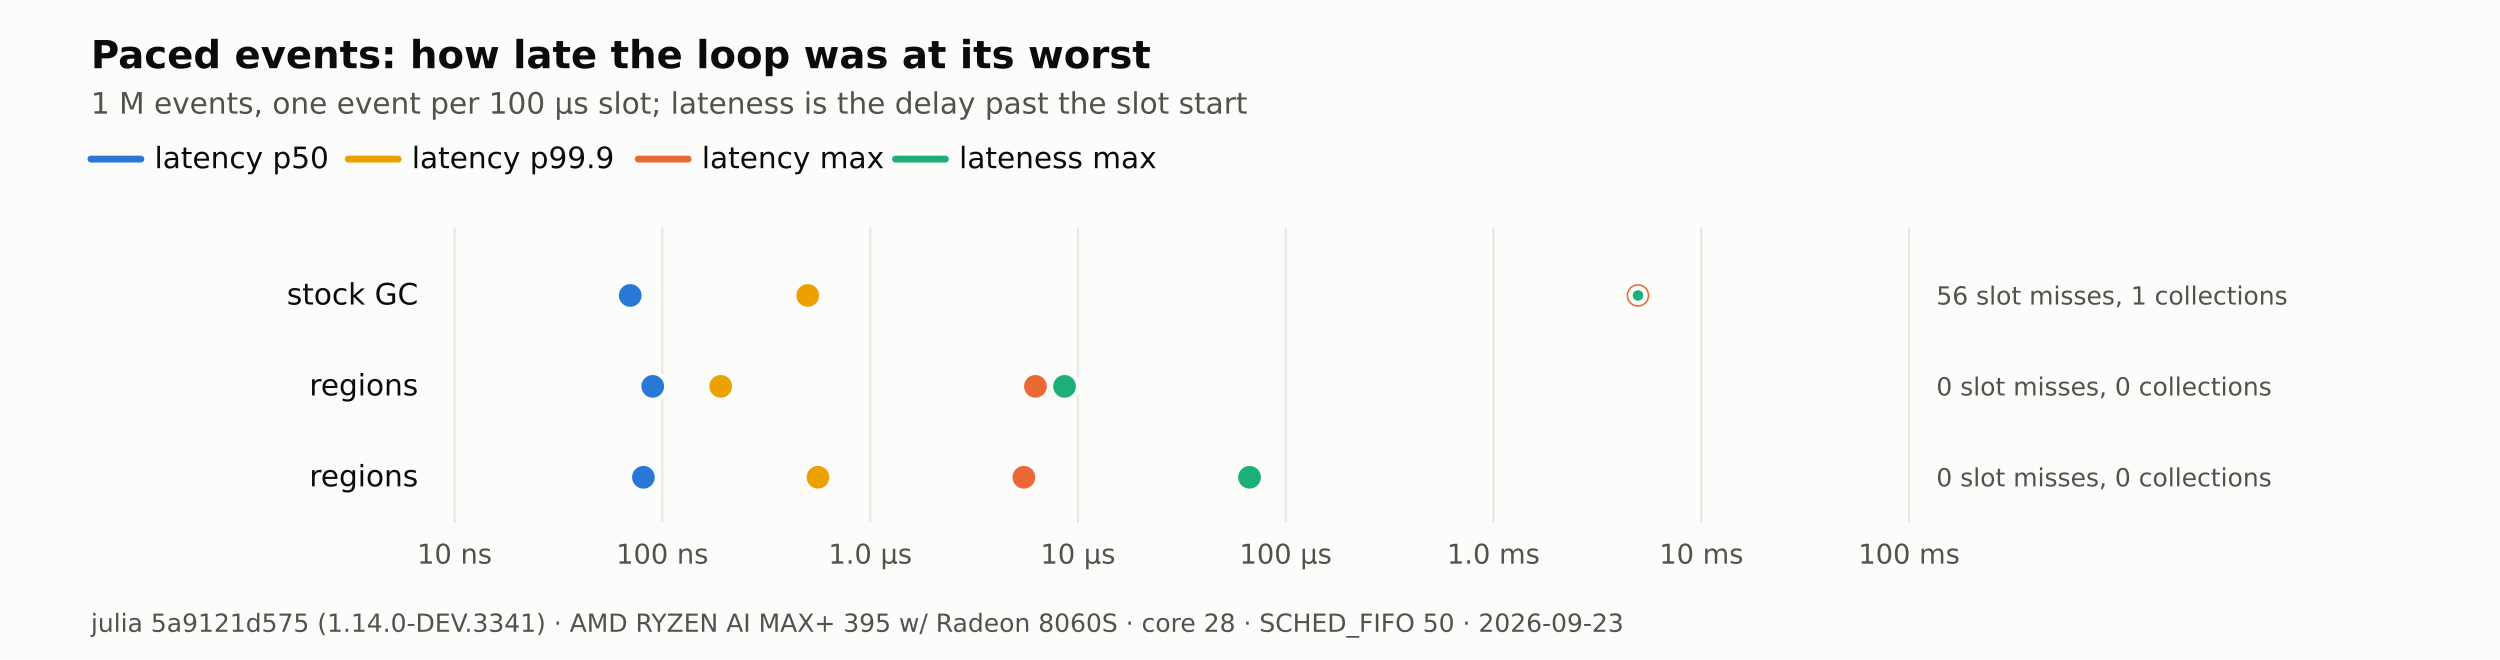
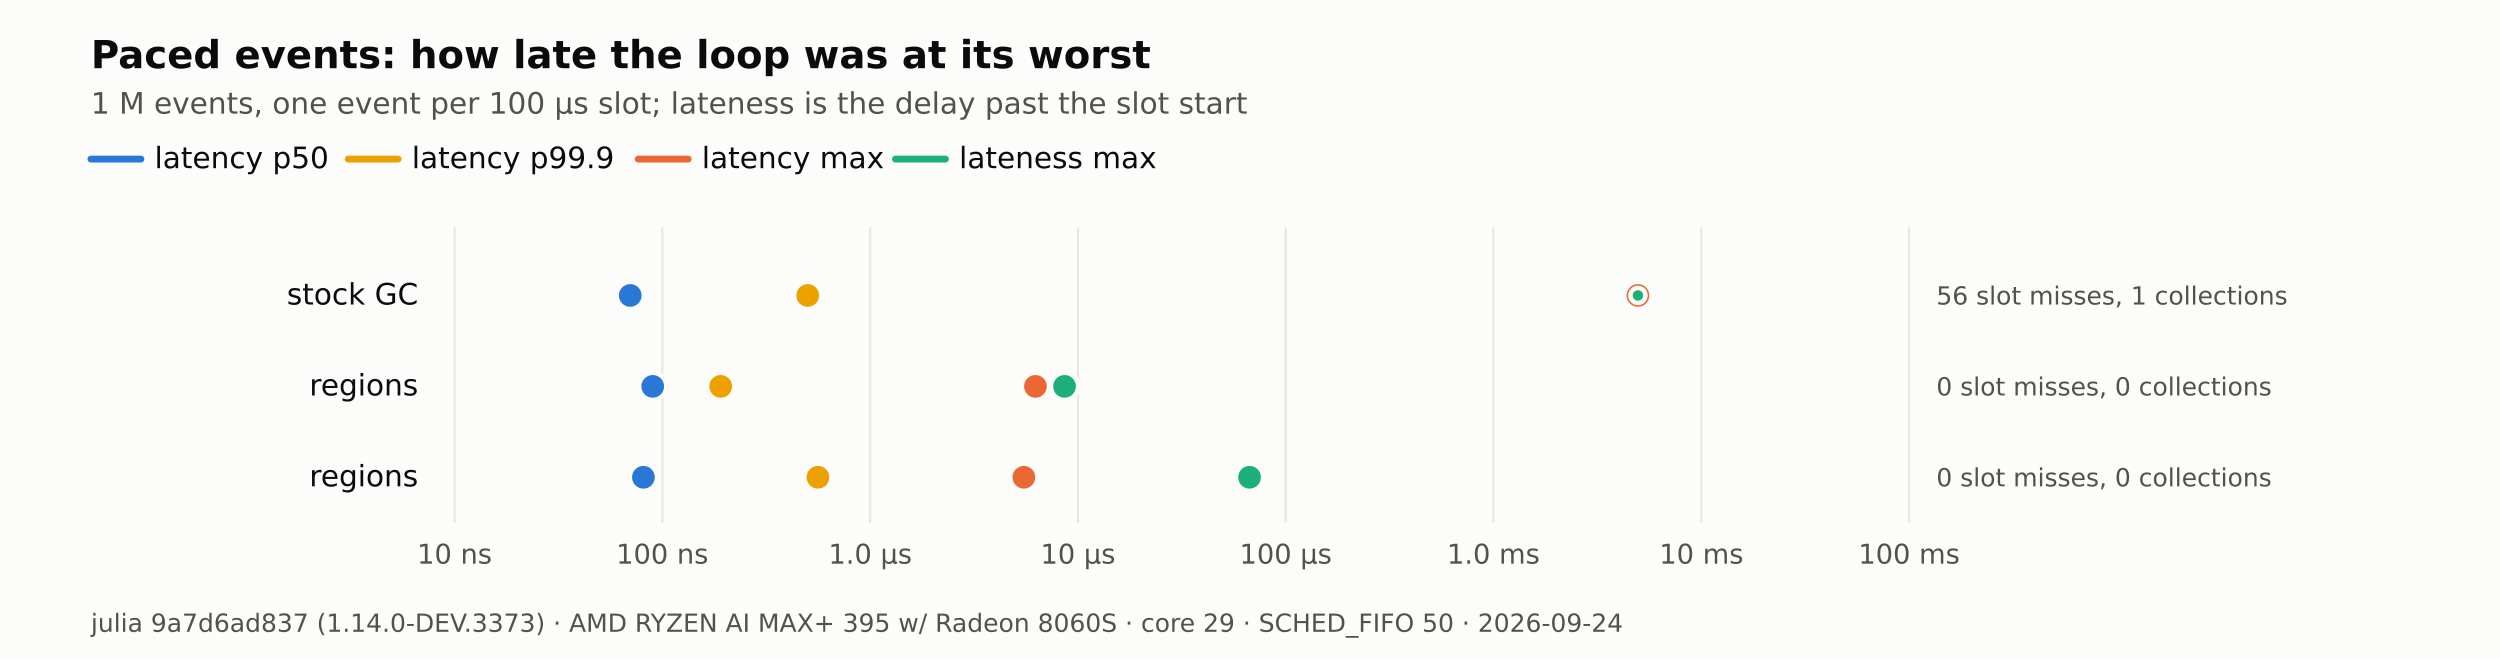
<svg xmlns="http://www.w3.org/2000/svg" viewBox="0 0 1100 290" font-size="13">
  <rect width="1100" height="290" fill="#fcfcfb" />
  <text x="40.0" y="30.0" font-family="DejaVu Sans, sans-serif" font-size="17" fill="#0b0b0b" text-anchor="start" font-weight="bold">Paced events: how late the loop was at its worst</text>
  <text x="40.0" y="50.0" font-family="DejaVu Sans, sans-serif" font-size="13" fill="#52514e" text-anchor="start">1 M events, one event per 100 µs slot; lateness is the delay past the slot start</text>
  <line x1="40" y1="70" x2="62" y2="70" stroke="#2a78d6" stroke-width="3" stroke-linecap="round" />
  <text x="68.0" y="74.0" font-family="DejaVu Sans, sans-serif" font-size="13" fill="#0b0b0b" text-anchor="start">latency p50</text>
  <line x1="153.2" y1="70" x2="175.2" y2="70" stroke="#eda100" stroke-width="3" stroke-linecap="round" />
  <text x="181.2" y="74.0" font-family="DejaVu Sans, sans-serif" font-size="13" fill="#0b0b0b" text-anchor="start">latency p99.9</text>
  <line x1="280.8" y1="70" x2="302.8" y2="70" stroke="#eb6834" stroke-width="3" stroke-linecap="round" />
  <text x="308.8" y="74.0" font-family="DejaVu Sans, sans-serif" font-size="13" fill="#0b0b0b" text-anchor="start">latency max</text>
  <line x1="394.0" y1="70" x2="416.0" y2="70" stroke="#1baf7a" stroke-width="3" stroke-linecap="round" />
  <text x="422.0" y="74.0" font-family="DejaVu Sans, sans-serif" font-size="13" fill="#0b0b0b" text-anchor="start">lateness max</text>
  <line x1="200.0" y1="100" x2="200.0" y2="230" stroke="#e8e7e4" stroke-width="1" />
  <text x="200.0" y="248.0" font-family="DejaVu Sans, sans-serif" font-size="12" fill="#52514e" text-anchor="middle">10 ns</text>
  <line x1="291.4" y1="100" x2="291.4" y2="230" stroke="#e8e7e4" stroke-width="1" />
  <text x="291.4" y="248.0" font-family="DejaVu Sans, sans-serif" font-size="12" fill="#52514e" text-anchor="middle">100 ns</text>
  <line x1="382.9" y1="100" x2="382.9" y2="230" stroke="#e8e7e4" stroke-width="1" />
  <text x="382.9" y="248.0" font-family="DejaVu Sans, sans-serif" font-size="12" fill="#52514e" text-anchor="middle">1.0 µs</text>
  <line x1="474.3" y1="100" x2="474.3" y2="230" stroke="#e8e7e4" stroke-width="1" />
  <text x="474.3" y="248.0" font-family="DejaVu Sans, sans-serif" font-size="12" fill="#52514e" text-anchor="middle">10 µs</text>
  <line x1="565.7" y1="100" x2="565.7" y2="230" stroke="#e8e7e4" stroke-width="1" />
  <text x="565.7" y="248.0" font-family="DejaVu Sans, sans-serif" font-size="12" fill="#52514e" text-anchor="middle">100 µs</text>
  <line x1="657.1" y1="100" x2="657.1" y2="230" stroke="#e8e7e4" stroke-width="1" />
  <text x="657.1" y="248.0" font-family="DejaVu Sans, sans-serif" font-size="12" fill="#52514e" text-anchor="middle">1.0 ms</text>
  <line x1="748.6" y1="100" x2="748.6" y2="230" stroke="#e8e7e4" stroke-width="1" />
  <text x="748.6" y="248.0" font-family="DejaVu Sans, sans-serif" font-size="12" fill="#52514e" text-anchor="middle">10 ms</text>
  <line x1="840.0" y1="100" x2="840.0" y2="230" stroke="#e8e7e4" stroke-width="1" />
  <text x="840.0" y="248.0" font-family="DejaVu Sans, sans-serif" font-size="12" fill="#52514e" text-anchor="middle">100 ms</text>
  <text x="184.0" y="134.0" font-family="DejaVu Sans, sans-serif" font-size="13" fill="#0b0b0b" text-anchor="end">stock GC</text>
  <circle cx="277.3" cy="130.0" r="6.0" fill="#2a78d6" stroke="#fcfcfb" stroke-width="2" />
  <circle cx="355.4" cy="130.0" r="6.0" fill="#eda100" stroke="#fcfcfb" stroke-width="2" />
  <circle cx="720.7" cy="130.0" r="6.0" fill="#eb6834" stroke="#fcfcfb" stroke-width="2" />
  <circle cx="720.7" cy="130.0" r="3.3" fill="#1baf7a" stroke="#fcfcfb" stroke-width="2" />
  <text x="852.0" y="134.0" font-family="DejaVu Sans, sans-serif" font-size="11" fill="#52514e" text-anchor="start">56 slot misses, 1 collections</text>
  <text x="184.0" y="174.0" font-family="DejaVu Sans, sans-serif" font-size="13" fill="#0b0b0b" text-anchor="end">regions</text>
  <circle cx="287.2" cy="170.0" r="6.0" fill="#2a78d6" stroke="#fcfcfb" stroke-width="2" />
  <circle cx="317.1" cy="170.0" r="6.0" fill="#eda100" stroke="#fcfcfb" stroke-width="2" />
  <circle cx="455.6" cy="170.0" r="6.0" fill="#eb6834" stroke="#fcfcfb" stroke-width="2" />
  <circle cx="468.4" cy="170.0" r="6.0" fill="#1baf7a" stroke="#fcfcfb" stroke-width="2" />
  <text x="852.0" y="174.0" font-family="DejaVu Sans, sans-serif" font-size="11" fill="#52514e" text-anchor="start">0 slot misses, 0 collections</text>
  <text x="184.0" y="214.0" font-family="DejaVu Sans, sans-serif" font-size="13" fill="#0b0b0b" text-anchor="end">regions</text>
  <circle cx="283.1" cy="210.0" r="6.0" fill="#2a78d6" stroke="#fcfcfb" stroke-width="2" />
  <circle cx="359.9" cy="210.0" r="6.0" fill="#eda100" stroke="#fcfcfb" stroke-width="2" />
  <circle cx="450.5" cy="210.0" r="6.0" fill="#eb6834" stroke="#fcfcfb" stroke-width="2" />
  <circle cx="549.8" cy="210.0" r="6.0" fill="#1baf7a" stroke="#fcfcfb" stroke-width="2" />
  <text x="852.0" y="214.0" font-family="DejaVu Sans, sans-serif" font-size="11" fill="#52514e" text-anchor="start">0 slot misses, 0 collections</text>
-   <text x="40.0" y="278.0" font-family="DejaVu Sans, sans-serif" font-size="11" fill="#52514e" text-anchor="start">julia 5a9121d575 (1.14.0-DEV.3341) · AMD RYZEN AI MAX+ 395 w/ Radeon 8060S · core 28 · SCHED_FIFO 50 · 2026-09-23</text>
+   <text x="40.0" y="278.0" font-family="DejaVu Sans, sans-serif" font-size="11" fill="#52514e" text-anchor="start">julia 9a7d6ad837 (1.14.0-DEV.3373) · AMD RYZEN AI MAX+ 395 w/ Radeon 8060S · core 29 · SCHED_FIFO 50 · 2026-09-24</text>
</svg>
